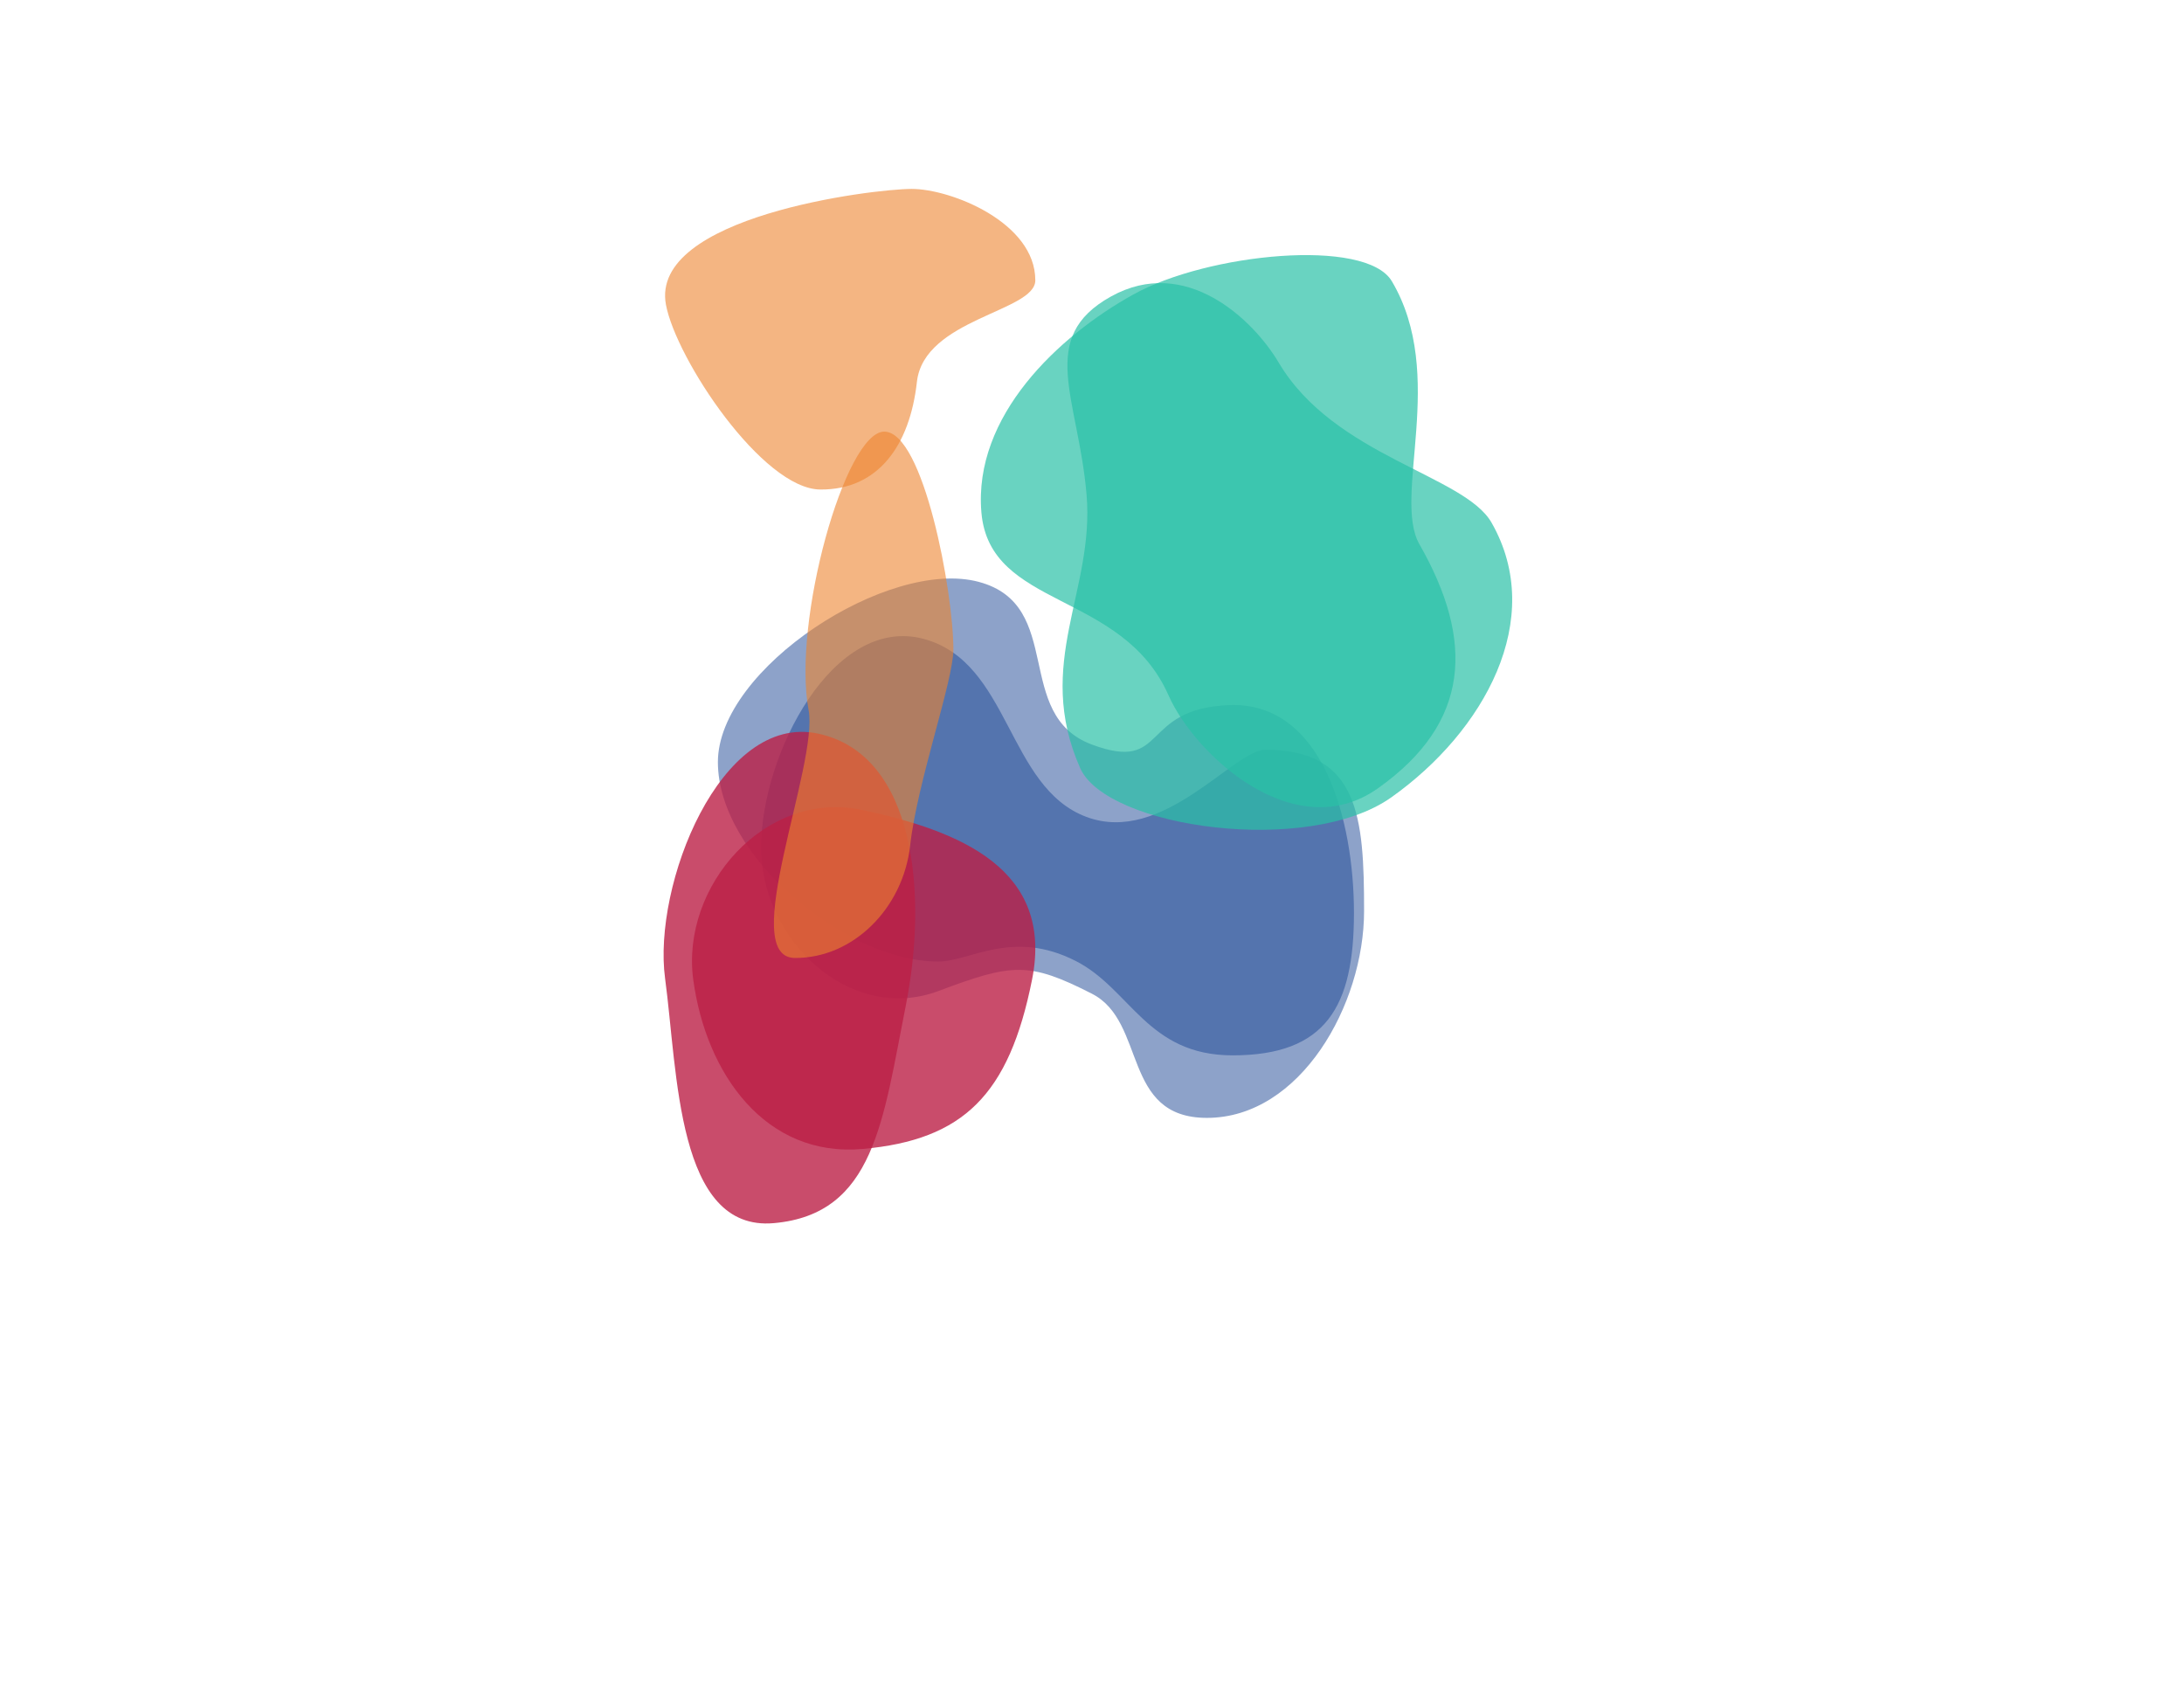
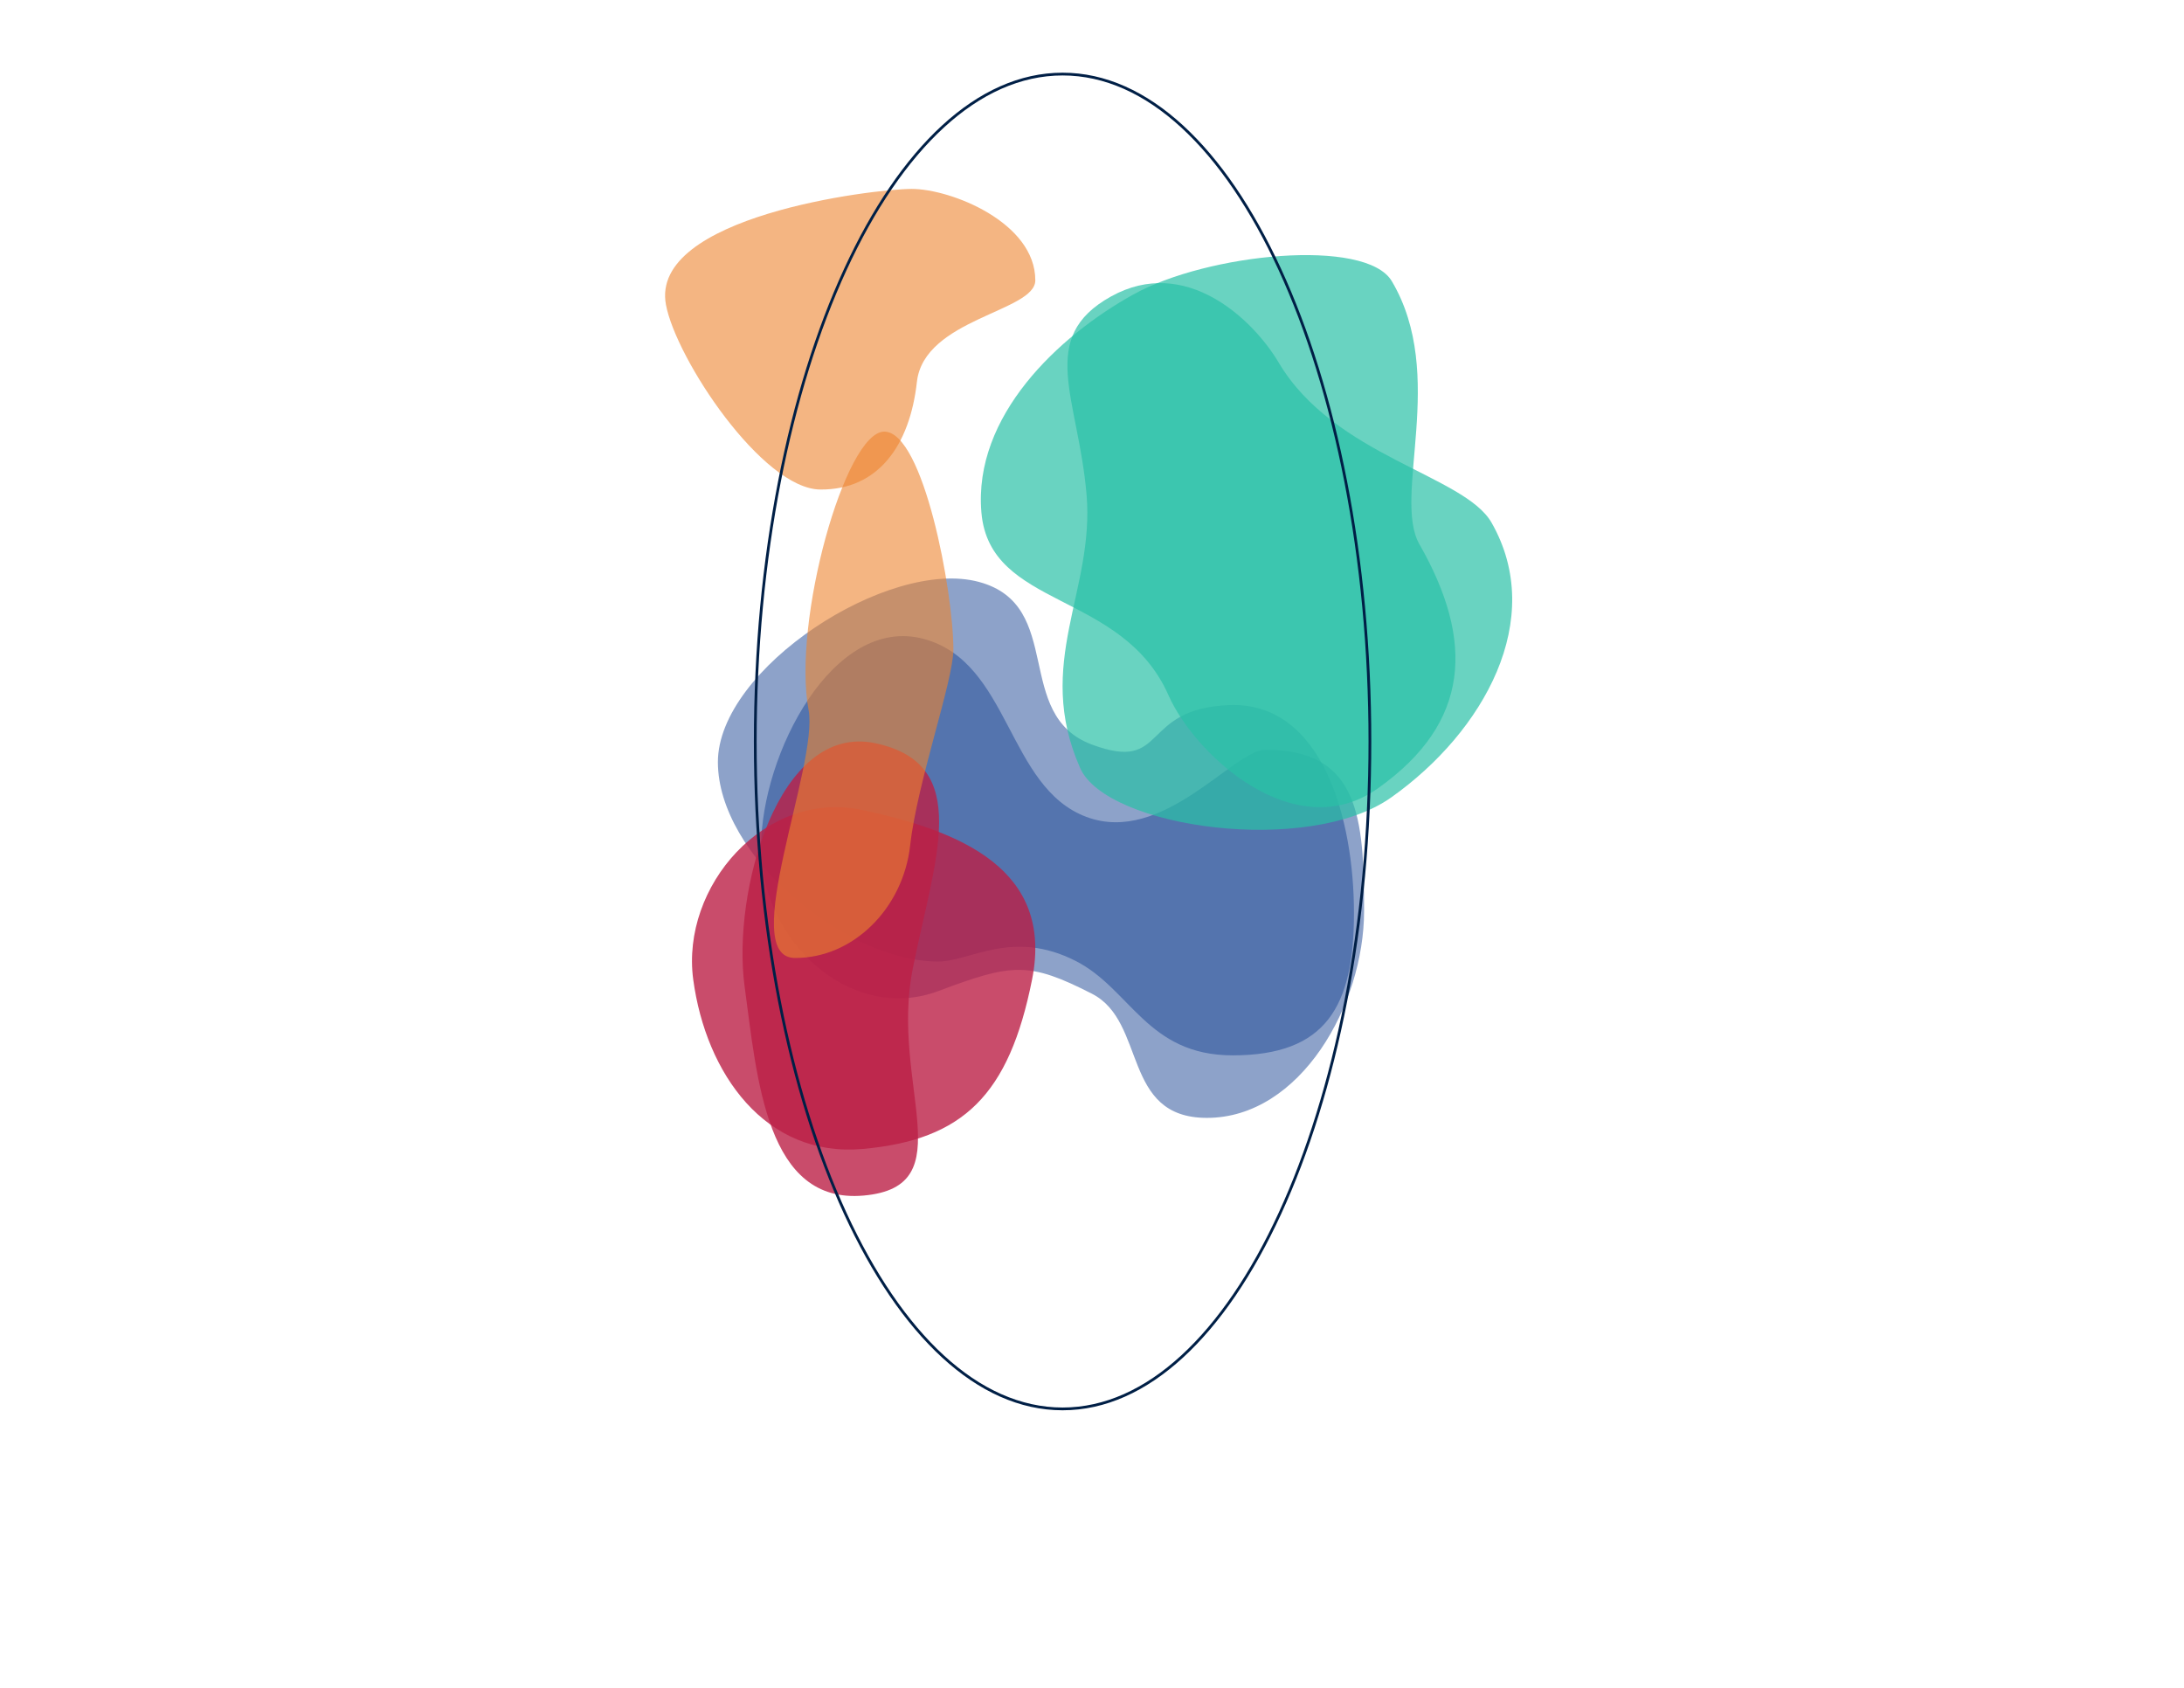
<svg xmlns="http://www.w3.org/2000/svg" version="1.1" id="Layer_1" x="0px" y="0px" width="792px" height="612px" viewBox="0 0 792 612" enable-background="new 0 0 792 612" xml:space="preserve">
  <path id="blob1b" opacity="0.5" fill="#1B4693" enable-background="new    " d="M445.667,255.667  C413,257,423.681,280.31,395.962,269.97C367.145,259.22,386.369,219.461,355,211c-32.762-8.838-94.667,31.402-94.667,65.333  c0,33.934,45.977,72.32,79.91,72.32c11.538,0,26.901-11.935,49.901-0.185c19.888,10.16,25.861,34.197,56.855,34.197  c33.934,0,44-17.733,44-51.667C490.999,297.065,479.572,254.284,445.667,255.667z" />
  <path id="blob1a" opacity="0.5" fill="#1B4693" enable-background="new    " d="M458.909,271.869  c-11.537,0-37.19,34.686-64.909,24.346c-28.817-10.75-27.631-56.087-59-64.548c-32.762-8.838-59,41.735-59,75.667  c0,33.934,32.562,63.915,64.333,52c26.667-10,32.667-10.75,55.667,1c19.888,10.16,10.673,45,41.667,45c33.934,0,57-41.066,57-75  C494.667,296.4,492.843,271.869,458.909,271.869z" />
-   <path id="blob2b" opacity="0.8" fill="#BC1F46" enable-background="new    " d="M328.5,364.5c-8.333,41.837-11.346,75.729-47.849,79  c-35.271,3.16-34.859-54.574-39.469-88.745c-4.537-33.628,19.981-96.366,55.484-88.755S336.457,324.557,328.5,364.5z" />
-   <path id="blob2a" opacity="0.8" fill="#BC1F46" enable-background="new    " d="M374.271,355.163  c-8.333,41.837-24.938,58.171-61.441,61.44c-35.271,3.16-56.83-27.271-61.44-61.44c-4.537-33.628,25.937-69.051,61.44-61.44  C348.333,301.334,382.228,315.22,374.271,355.163z" />
+   <path id="blob2b" opacity="0.8" fill="#BC1F46" enable-background="new    " d="M374.271,355.163  c-8.333,41.837-24.938,58.171-61.441,61.44c-35.271,3.16-56.83-27.271-61.44-61.44c-4.537-33.628,25.937-69.051,61.44-61.44  C348.333,301.334,382.228,315.22,374.271,355.163z" />
+   <path id="blob2a_1_" opacity="0.8" fill="#BC1F46" enable-background="new    " d="M331,351.258  c-8.333,41.837,18.695,78.973-17.808,82.242c-35.271,3.16-38.582-41.83-43.192-76c-4.537-33.628,11.997-95.611,47.5-88  C353.003,277.111,338.957,311.314,331,351.258z" />
  <path id="blob3b" opacity="0.7" fill="#29C1A7" d="M504.545,289.116c33.591-23.817,56.342-64.616,36.342-99.616  c-9.848-17.234-57-24-77.166-58c-9.389-15.829-33.834-39-60.834-24s-11.862,36.751-8.862,71.801  c3,35.049-19.138,61.199-2.319,99.199C401.316,300.215,474.387,310.5,504.545,289.116z" />
  <path id="blob3a" opacity="0.7" fill="#29C1A7" d="M499.727,285.81c33.591-23.817,35-53.488,15-88.488  c-9.848-17.234,10.166-61.358-10-95.358c-9.389-15.829-66.802-10.153-93.802,4.847s-58.032,43.951-55.032,79  c3.001,35.049,51.015,28.263,67.834,66.263C433.337,273.787,469.568,307.193,499.727,285.81z" />
  <path id="blob4b" opacity="0.6" fill="#ED842E" d="M293.232,257.5c3.69,19.682-26,89.698-5,89.85c21,0.15,39.273-17.85,41.833-40.85  s15.667-59.598,15.667-71c0-21-10.862-79-25.06-79S287.232,225.5,293.232,257.5z" />
  <path id="blob4a" opacity="0.6" fill="#ED842E" d="M241.5,110.5c3.69,19.682,35,66.849,56,67c21,0.15,32.44-16,35-39  s42.943-25.46,42.943-36.862c0-21-30.614-33.138-44.812-33.138S235.5,78.5,241.5,110.5z" />
+   <ellipse id="clip" fill="none" stroke="#001F46" stroke-miterlimit="10" cx="385.333" cy="268.858" rx="111.446" ry="242" />
</svg>
